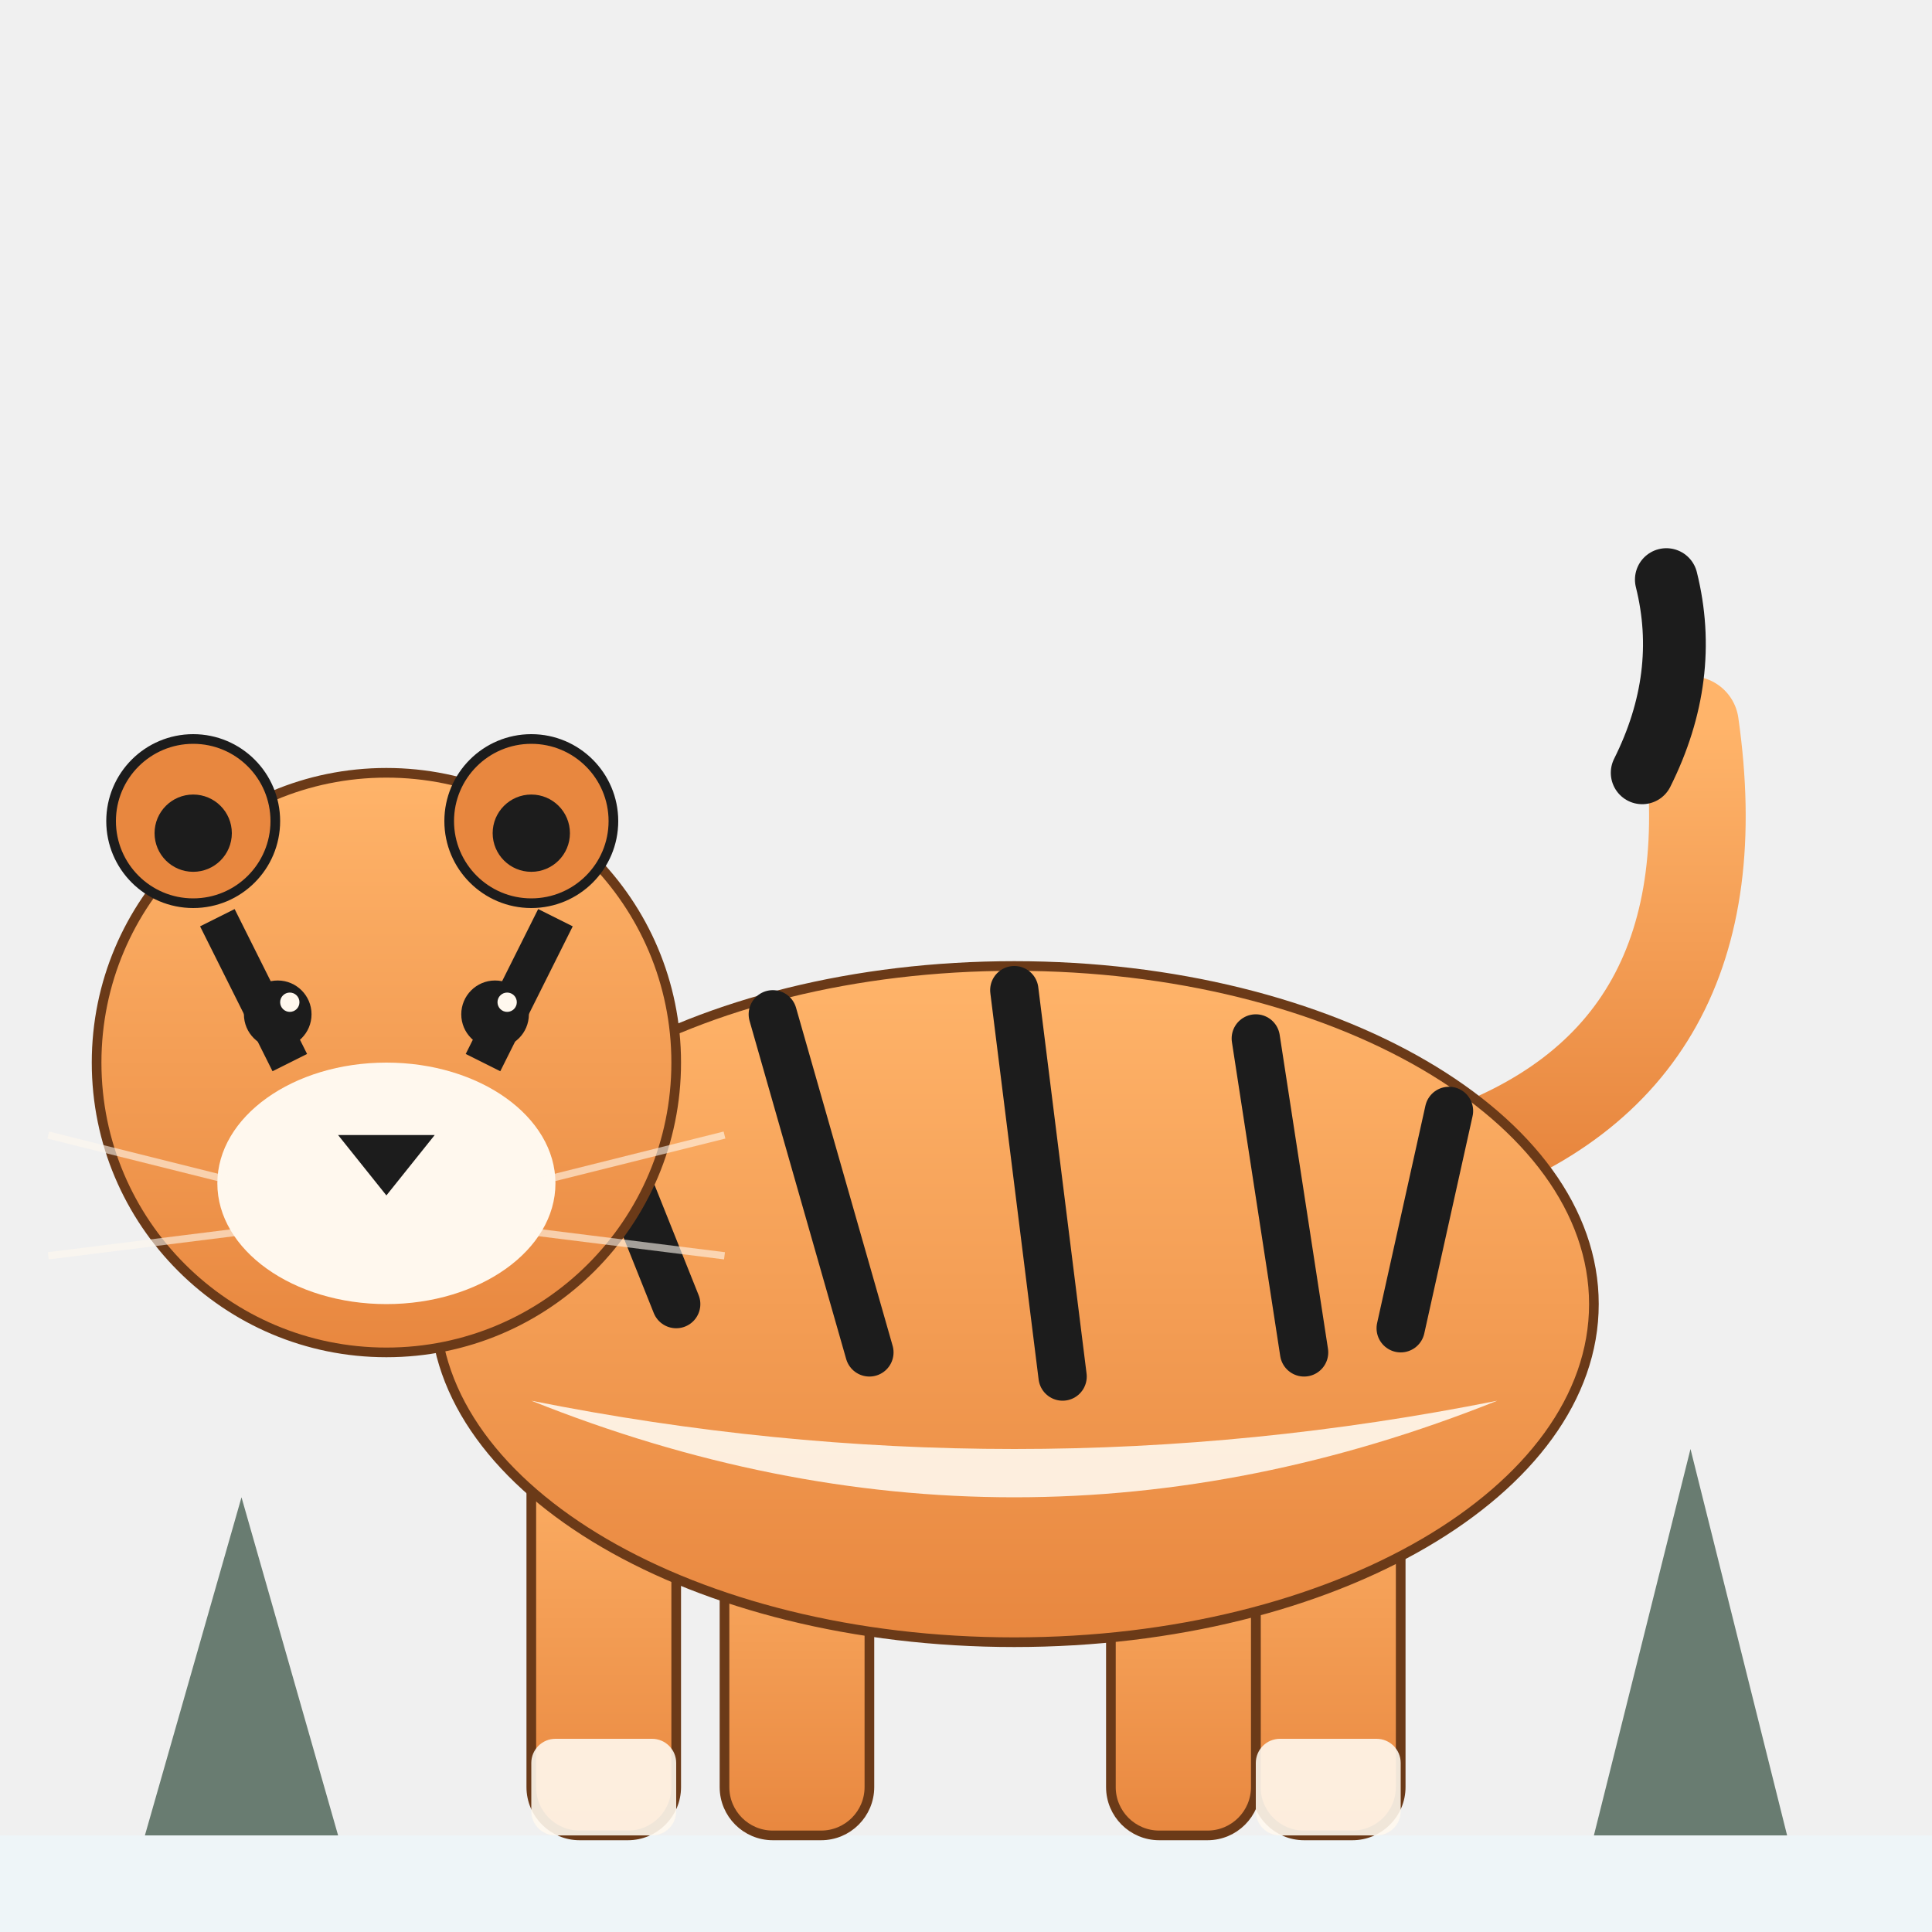
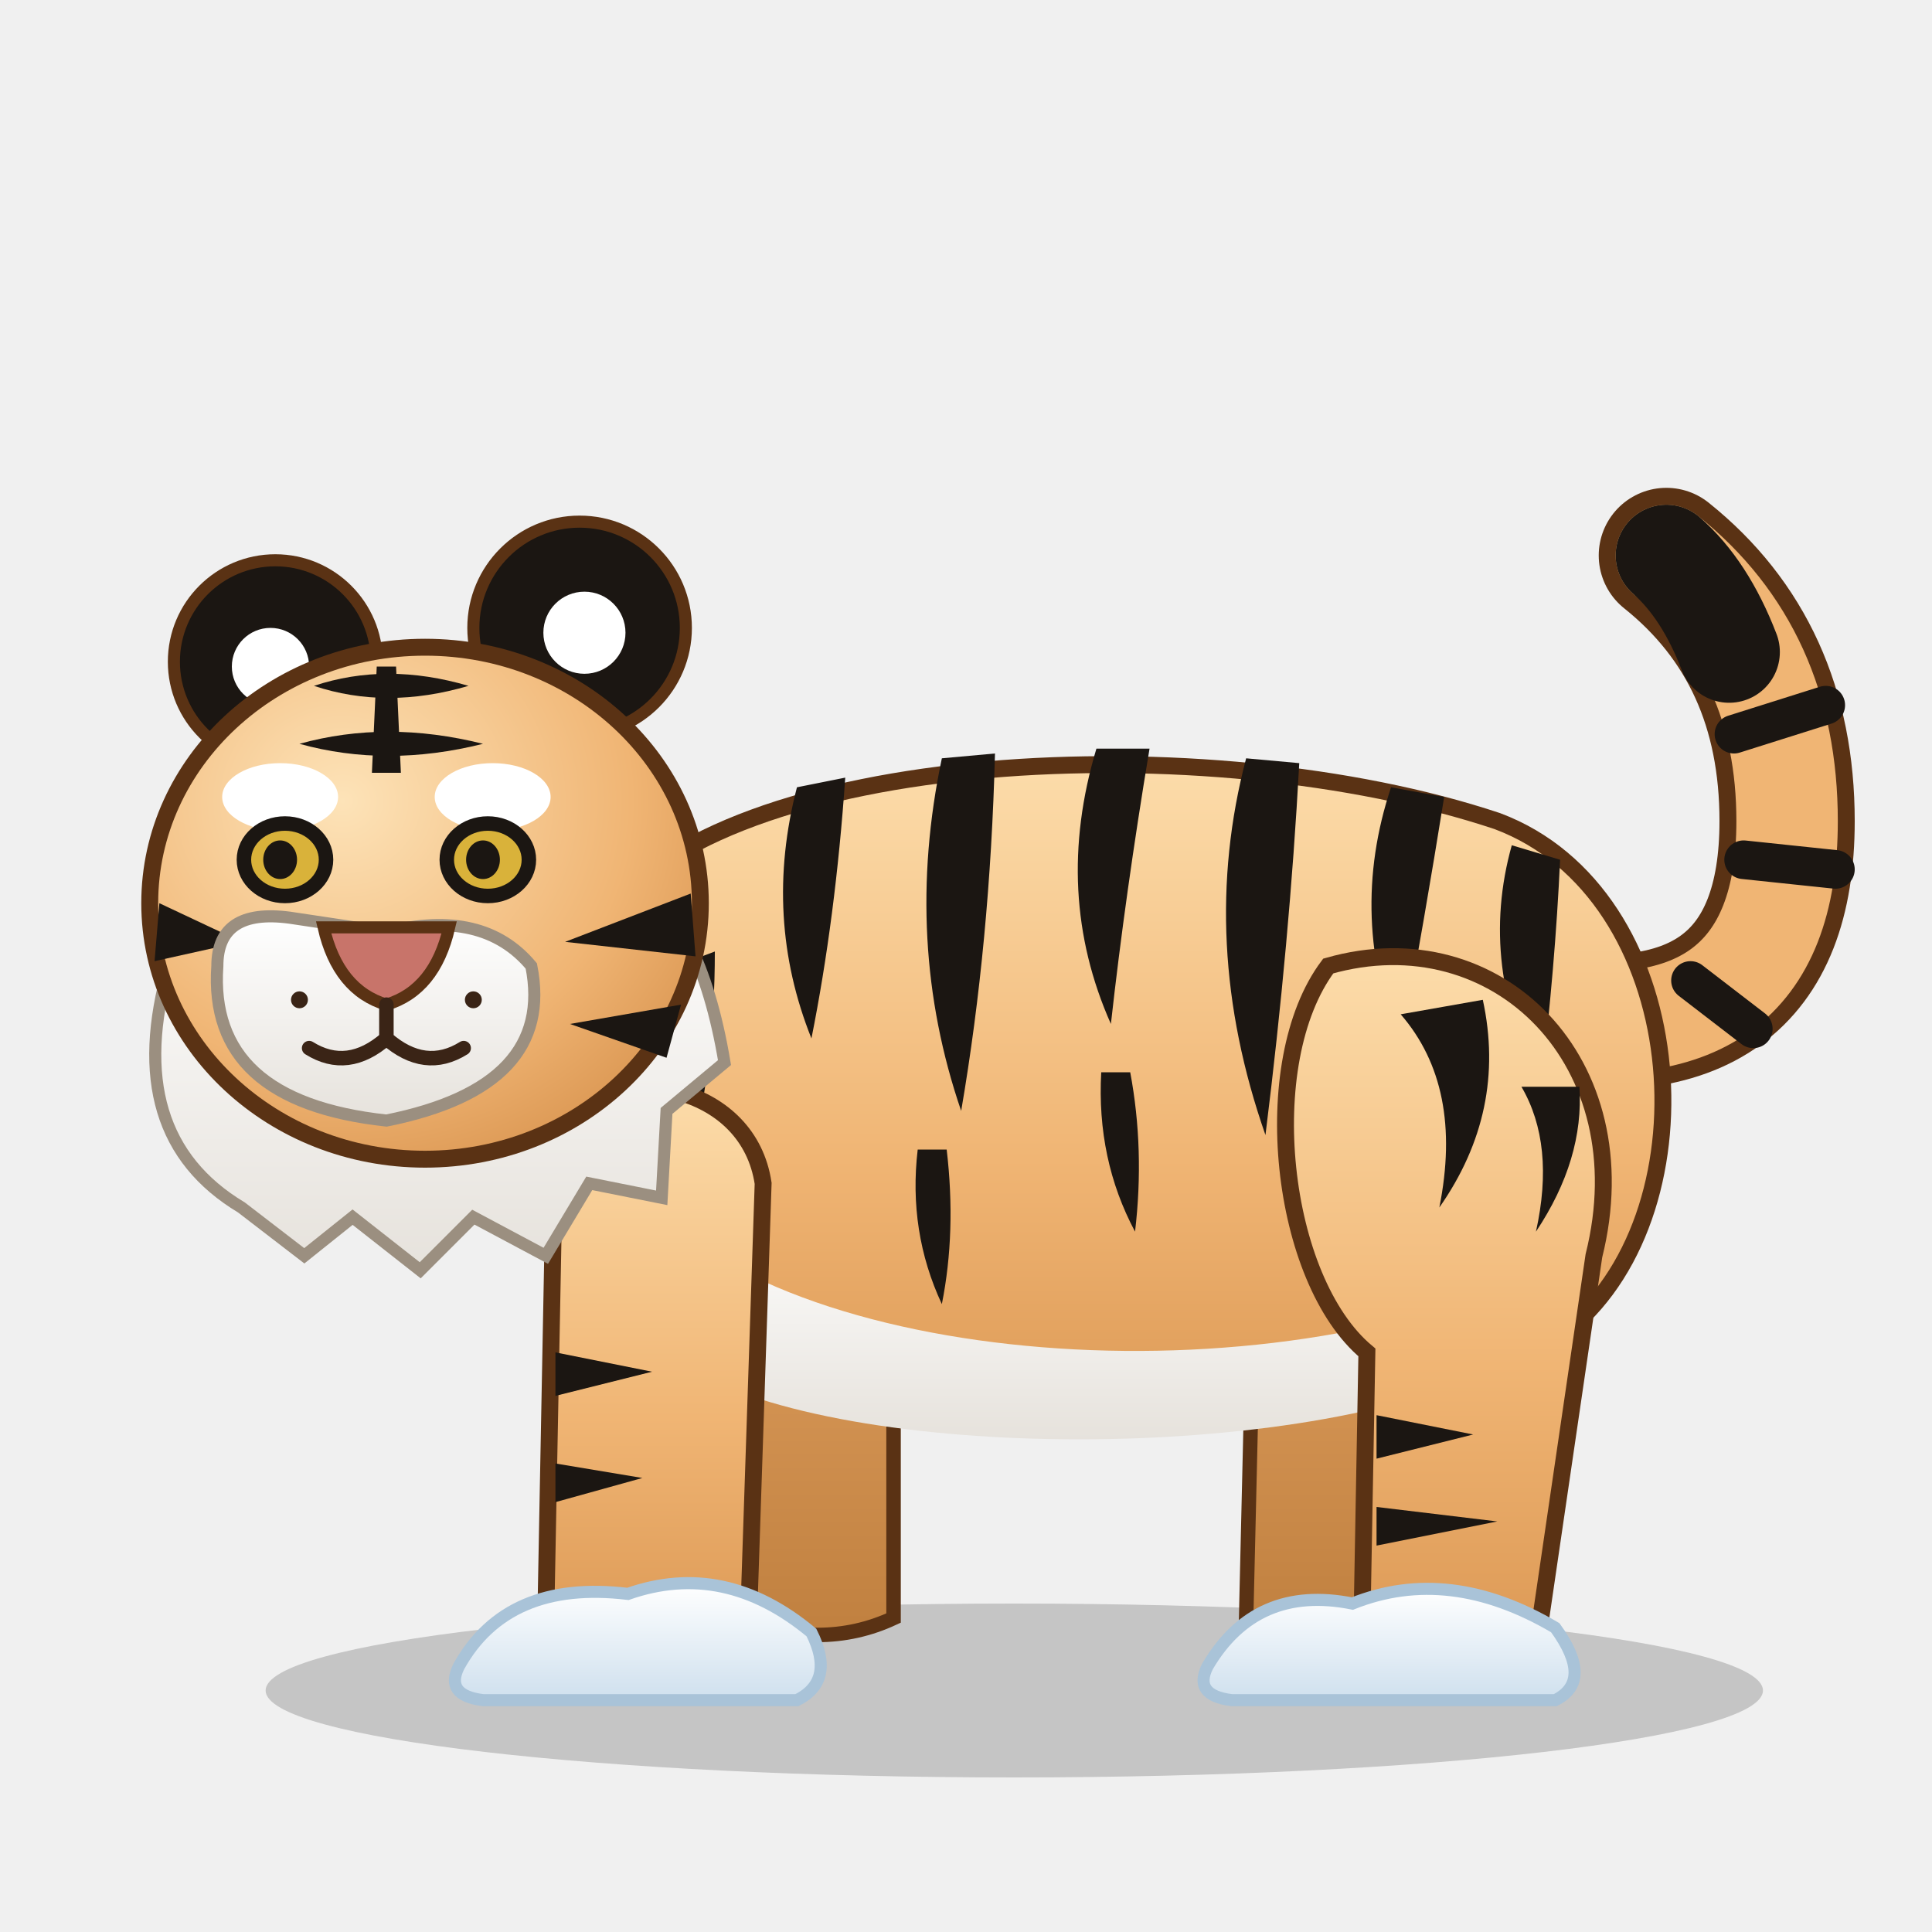
<svg xmlns="http://www.w3.org/2000/svg" viewBox="0 0 80 80">
  <defs>
-     <linearGradient id="tigerBody" x1="0" y1="0" x2="0" y2="1">
-       <stop offset="0%" stop-color="#ffb46a" />
-       <stop offset="100%" stop-color="#e8873f" />
+     <linearGradient id="stgFur" x1="0" y1="0" x2="0" y2="1">
+       <stop offset="0" stop-color="#fcdcaa" />
+       <stop offset=".6" stop-color="#f0b574" />
+       <stop offset="1" stop-color="#dd9a56" />
+     </linearGradient>
+     <linearGradient id="stgFar" x1="0" y1="0" x2="0" y2="1">
+       <stop offset="0" stop-color="#e0a060" />
+       <stop offset="1" stop-color="#c0803f" />
+     </linearGradient>
+     <radialGradient id="stgHead" cx="35%" cy="30%" r="75%">
+       <stop offset="0" stop-color="#fde3b8" />
+       <stop offset=".7" stop-color="#f0b574" />
+       <stop offset="1" stop-color="#dd9a56" />
+     </radialGradient>
+     <linearGradient id="stgWhite" x1="0" y1="0" x2="0" y2="1">
+       <stop offset="0" stop-color="#ffffff" />
+       <stop offset="1" stop-color="#e6e2dc" />
+     </linearGradient>
+     <linearGradient id="stgSnow" x1="0" y1="0" x2="0" y2="1">
+       <stop offset="0" stop-color="#ffffff" />
+       <stop offset="1" stop-color="#cfe0ee" />
    </linearGradient>
  </defs>
-   <rect x="0" y="76" width="80" height="4" fill="#eef5f8" />
-   <g fill="#2f4a3a" opacity="0.7">
-     <path d="M6,76 L10,62 L14,76 Z" />
-     <path d="M66,76 L70,60 L74,76 Z" />
+   <ellipse cx="42" cy="70" rx="31" ry="3.6" fill="#000" opacity=".18" />
+   <g>
+     <path d="M63,42 Q74,44 74,34 Q74,27 69,23" fill="none" stroke="#5a3214" stroke-width="5.6" stroke-linecap="round" />
+     <path d="M63,42 Q74,44 74,34 Q74,27 69,23" fill="none" stroke="#f0b574" stroke-width="4.2" stroke-linecap="round" />
+     <g stroke="#1b1612" stroke-width="1.6" stroke-linecap="round">
+       <path d="M70,40.6 L72.6,42.6" />
+       <path d="M72.2,35.6 L76,36" />
+       <path d="M71.8,30.4 L75.6,29.2" />
+     </g>
+     <path d="M71.6,27 Q70.6,24.4 69,23" fill="none" stroke="#1b1612" stroke-width="4.2" stroke-linecap="round" />
+     <animateTransform attributeName="transform" type="rotate" values="0 63 42;-6 63 42;0 63 42" dur="3s" repeatCount="indefinite" />
+   </g>
+   <g fill="url(#stgFar)" stroke="#5a3214" stroke-width=".6">
+     <path d="M31,50 L37,50 L37,67 Q34,68.4 30.4,67 Z" />
+     <path d="M52,50 L58,50 L58.4,67 Q55,68.4 51.6,67 Z" />
+   </g>
+   <g stroke="#1b1612" stroke-width="1.2" stroke-linecap="round">
+     <path d="M31.4,56 L34,56.6" />
+     <path d="M52.2,56 L55,56.6" />
+   </g>
+   <path d="M25,38 C30,31 50,30 62,34 C70,37 71,50 65,55 C57,60 35,60 28,56 C22,52 21,43 25,38 Z" fill="url(#stgFur)" stroke="#5a3214" stroke-width=".7" />
+   <path d="M27,50 C34,57 54,58 65,52 C64,55 63,56 62,56.6 C54,60.6 35,60.6 28.4,56.6 Z" fill="url(#stgWhite)" />
+   <g fill="#1b1612">
+     <path d="M33,32.6 Q31.6,38 33.6,43 Q34.6,38 35,32.2 Z" />
+     <path d="M39,31.4 Q37.4,39 39.8,46 Q41,39 41.2,31.2 Z" />
+     <path d="M45.4,31 Q43.6,37 46,42.4 Q46.6,37 47.6,31 Z" />
+     <path d="M45.6,44.4 Q45.4,48 47,51 Q47.4,47.6 46.8,44.4 Z" />
+     <path d="M51.6,31.4 Q49.6,39 52.4,47 Q53.4,39 53.8,31.6 Z" />
+     <path d="M57.6,32.6 Q55.8,38 58,43.4 Q59,38 59.8,33 Z" />
+     <path d="M62.6,35 Q61.2,40 63.8,45 Q64.4,40 64.6,35.6 Z" />
+     <path d="M38,47.6 Q37.6,51 39,54 Q39.6,51 39.2,47.6 Z" />
+     <path d="M28,40 Q27.2,44 28.6,48 Q29.6,44 29.6,39.4 Z" />
+   </g>
+   <path d="M55,40 C62,38 68,44 66,52 L63.8,67 Q60,68.6 56.4,67 L56.6,56 C53,53 52,44 55,40 Z" fill="url(#stgFur)" stroke="#5a3214" stroke-width=".7" />
+   <g fill="#1b1612">
+     <path d="M58,42 Q60.6,45 59.6,50 Q62.4,46 61.4,41.4 Z" />
+     <path d="M63,45 Q64.4,47.4 63.6,51 Q65.6,48 65.4,45 Z" />
+     <path d="M57,58.6 L61,59.4 L57,60.4 Z" />
+     <path d="M57,62.4 L62,63 L57,64 Z" />
+   </g>
+   <path d="M23,46 C26,44 31,45 31.6,49 L31,67 Q27,68.6 22.6,67 Z" fill="url(#stgFur)" stroke="#5a3214" stroke-width=".7" />
+   <g fill="#1b1612">
+     <path d="M23,56 L27,56.8 L23,57.8 Z" />
+     <path d="M23,60.6 L26.6,61.2 L23,62.2 Z" />
+   </g>
+   <g fill="url(#stgSnow)" stroke="#a9c3d8" stroke-width=".5">
+     <path d="M19,69 Q21,65.4 26,66 Q30,64.6 33.6,67.6 Q34.6,69.6 33,70.4 L20,70.4 Q18.4,70.2 19,69 Z" />
+     <path d="M50,69 Q52,65.6 56,66.4 Q60,64.8 64.4,67.4 Q66,69.6 64.4,70.4 L51,70.4 Q49.4,70.2 50,69 Z" />
  </g>
  <g>
-     <path d="M60,48 Q72,44 70,30" fill="none" stroke="url(#tigerBody)" stroke-width="4" stroke-linecap="round" />
-     <path d="M68,32 Q70,28 69,24" fill="none" stroke="#1c1c1c" stroke-width="2.6" stroke-linecap="round" />
-     <animateTransform attributeName="transform" type="rotate" values="0 60 48;-5 60 48;0 60 48" dur="3s" repeatCount="indefinite" />
-   </g>
-   <g fill="url(#tigerBody)" stroke="#6b3a18" stroke-width="0.4">
-     <rect x="22" y="58" width="6" height="18" rx="2" />
-     <rect x="52" y="58" width="6" height="18" rx="2" />
-     <rect x="30" y="60" width="6" height="16" rx="2" />
-     <rect x="46" y="60" width="6" height="16" rx="2" />
-   </g>
-   <g fill="#fff8ee" opacity="0.9">
-     <rect x="22" y="72" width="6" height="4" rx="1" />
-     <rect x="52" y="72" width="6" height="4" rx="1" />
-   </g>
-   <ellipse cx="42" cy="54" rx="24" ry="14" fill="url(#tigerBody)" stroke="#6b3a18" stroke-width="0.4">
-     <animate attributeName="ry" values="14;14.6;14" dur="3.2s" repeatCount="indefinite" />
-   </ellipse>
-   <path d="M22,58 Q42,66 62,58 Q42,62 22,58 Z" fill="#fff8ee" opacity="0.9" />
-   <g stroke="#1c1c1c" stroke-width="2" fill="none" stroke-linecap="round">
-     <path d="M24,44 L28,54" />
-     <path d="M32,42 L36,56" />
-     <path d="M42,41 L44,57" />
-     <path d="M52,43 L54,56" />
-     <path d="M60,46 L58,55" />
-   </g>
-   <circle cx="16" cy="44" r="12" fill="url(#tigerBody)" stroke="#6b3a18" stroke-width="0.4" />
-   <circle cx="8" cy="34" r="3.4" fill="#e8873f" stroke="#1c1c1c" stroke-width="0.4" />
-   <circle cx="22" cy="34" r="3.4" fill="#e8873f" stroke="#1c1c1c" stroke-width="0.4" />
-   <circle cx="8" cy="34.5" r="1.6" fill="#1c1c1c" />
-   <circle cx="22" cy="34.5" r="1.6" fill="#1c1c1c" />
-   <g stroke="#1c1c1c" stroke-width="1.6" fill="none">
-     <path d="M9,38 L12,44" />
-     <path d="M23,38 L20,44" />
-   </g>
-   <ellipse cx="16" cy="49" rx="7" ry="5" fill="#fff8ee" />
-   <circle cx="11.5" cy="42" r="1.4" fill="#1c1c1c" />
-   <circle cx="20.5" cy="42" r="1.4" fill="#1c1c1c" />
-   <circle cx="12" cy="41.5" r="0.4" fill="#fff8ee" />
-   <circle cx="21" cy="41.5" r="0.4" fill="#fff8ee" />
-   <path d="M14,47 L18,47 L16,49.5 Z" fill="#1c1c1c" />
-   <g stroke="#fff8ee" stroke-width="0.3" opacity="0.6">
-     <line x1="10" y1="49" x2="2" y2="47" />
-     <line x1="10" y1="51" x2="2" y2="52" />
-     <line x1="22" y1="49" x2="30" y2="47" />
-     <line x1="22" y1="51" x2="30" y2="52" />
+     <circle cx="11.4" cy="27.4" r="4.2" fill="#1b1612" stroke="#5a3214" stroke-width=".5" />
+     <circle cx="11.2" cy="27.6" r="1.6" fill="#fff" />
+     <circle cx="24" cy="26" r="4.4" fill="#1b1612" stroke="#5a3214" stroke-width=".5" />
+     <circle cx="24.2" cy="26.2" r="1.7" fill="#fff" />
+     <path d="M7,40 Q5,47 10,50 L12.6,52 L14.6,50.4 L17.4,52.6 L19.6,50.4 L22.6,52 L24.4,49 L27.4,49.6 L27.6,46 L30,44 Q29,38 26,36 Z" fill="url(#stgWhite)" stroke="#9b8f80" stroke-width=".5" />
+     <ellipse cx="17.6" cy="37.4" rx="11.4" ry="10.6" fill="url(#stgHead)" stroke="#5a3214" stroke-width=".7" />
+     <g fill="#1b1612">
+       <path d="M28.6,37 L23.4,39 L28.8,39.6 Z" />
+       <path d="M28.2,41.6 L23.6,42.4 L27.6,43.8 Z" />
+       <path d="M6.6,37.4 L10,39 L6.4,39.8 Z" />
+     </g>
+     <g fill="#1b1612">
+       <path d="M13,28.4 Q16,27.4 19.4,28.4 Q16,29.4 13,28.4 Z" />
+       <path d="M12.4,30.8 Q16,29.8 20,30.8 Q16,31.8 12.4,30.8 Z" />
+       <path d="M15.6,27.6 L16.4,27.6 L16.6,32 L15.4,32 Z" />
+     </g>
+     <ellipse cx="11.6" cy="33" rx="2.4" ry="1.4" fill="#fff" />
+     <ellipse cx="20.4" cy="33" rx="2.4" ry="1.4" fill="#fff" />
+     <g fill="#d9b23a" stroke="#1b1612" stroke-width=".6">
+       <ellipse cx="11.8" cy="35.6" rx="1.7" ry="1.5">
+         <animate attributeName="ry" values="1.5;1.5;.2;1.5" keyTimes="0;.92;.96;1" dur="4s" repeatCount="indefinite" />
+       </ellipse>
+       <ellipse cx="20.2" cy="35.6" rx="1.7" ry="1.5">
+         <animate attributeName="ry" values="1.5;1.5;.2;1.5" keyTimes="0;.92;.96;1" dur="4s" repeatCount="indefinite" />
+       </ellipse>
+     </g>
+     <g fill="#1b1612">
+       <ellipse cx="11.6" cy="35.6" rx=".7" ry=".8">
+         <animate attributeName="ry" values=".8;.8;.1;.8" keyTimes="0;.92;.96;1" dur="4s" repeatCount="indefinite" />
+       </ellipse>
+       <ellipse cx="20" cy="35.6" rx=".7" ry=".8">
+         <animate attributeName="ry" values=".8;.8;.1;.8" keyTimes="0;.92;.96;1" dur="4s" repeatCount="indefinite" />
+       </ellipse>
+     </g>
+     <path d="M9,40 Q9,37.6 12,38 L16,38.6 Q20,37.6 22,40 Q23,45 16,46.4 Q8.6,45.6 9,40 Z" fill="url(#stgWhite)" stroke="#9b8f80" stroke-width=".5" />
+     <path d="M13.4,38.4 L18.6,38.4 Q18,41 16,41.6 Q14,41 13.4,38.4 Z" fill="#c8746a" stroke="#5a3214" stroke-width=".5" />
+     <path d="M16,41.6 L16,43 M16,43 Q14.4,44.4 12.8,43.4 M16,43 Q17.6,44.4 19.2,43.4" fill="none" stroke="#3a2416" stroke-width=".6" stroke-linecap="round" />
+     <g fill="#3a2416">
+       <circle cx="12.4" cy="41.4" r=".35" />
+       <circle cx="19.6" cy="41.4" r=".35" />
+     </g>
  </g>
</svg>
